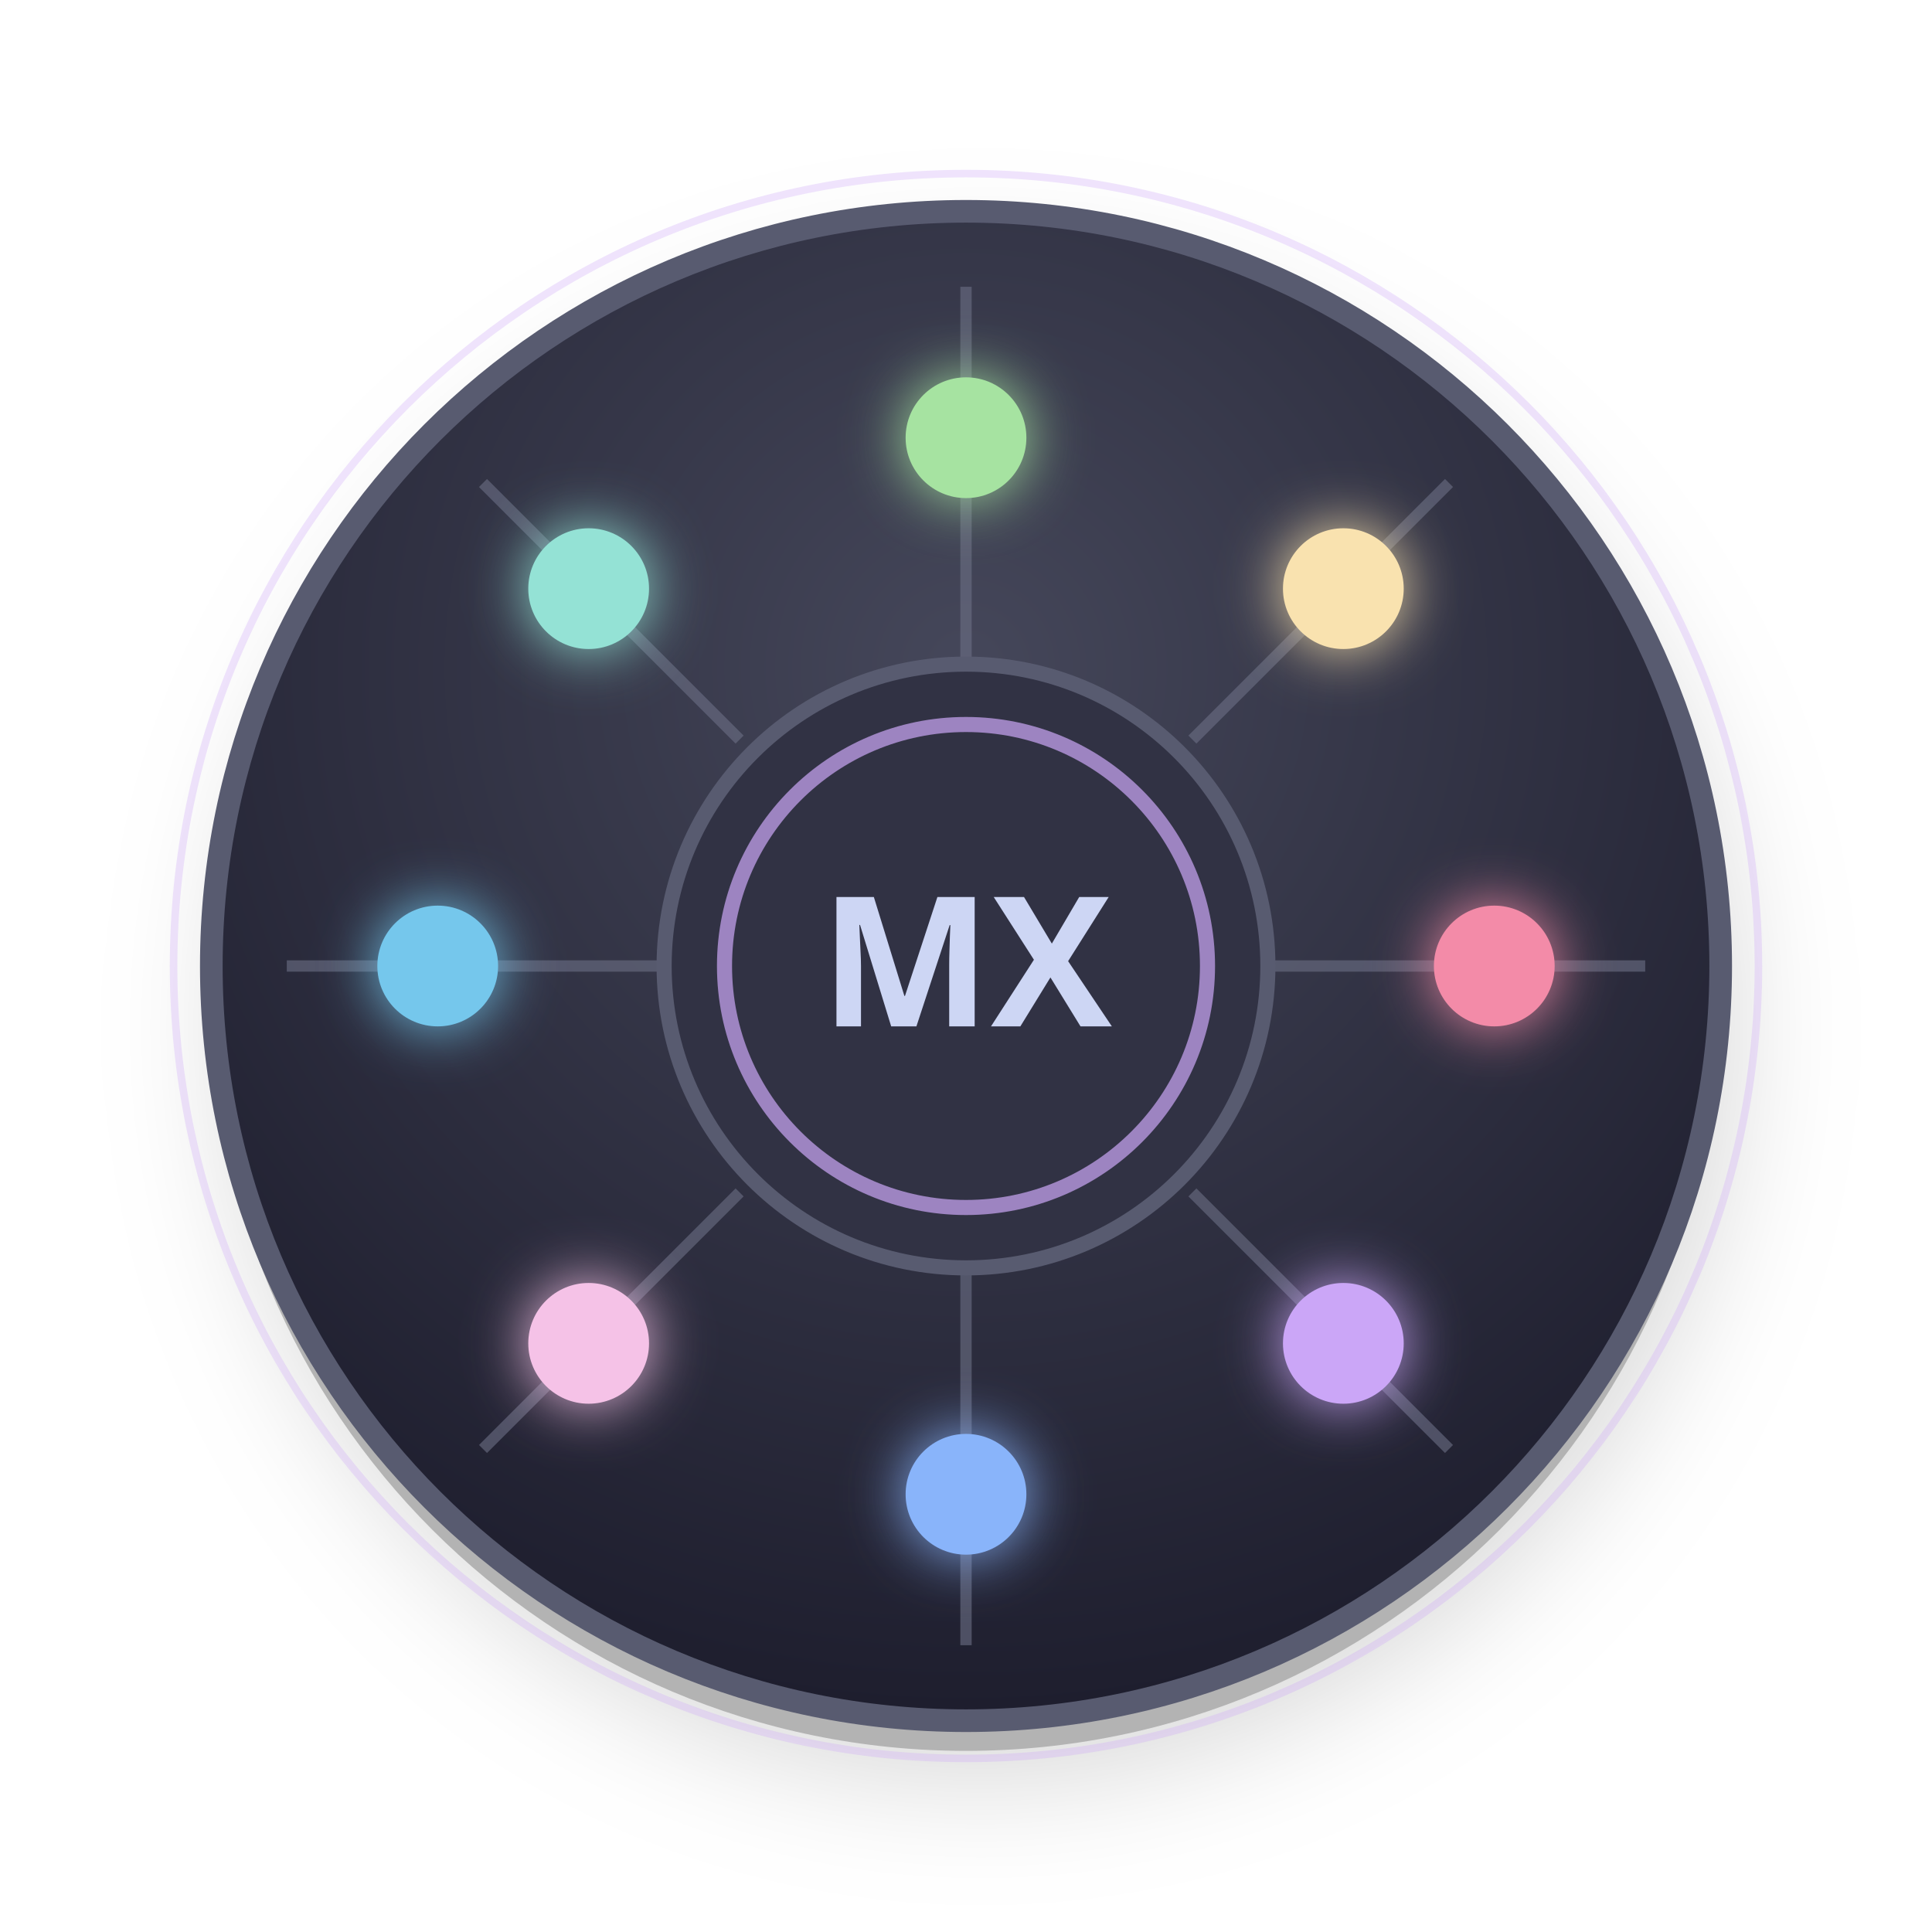
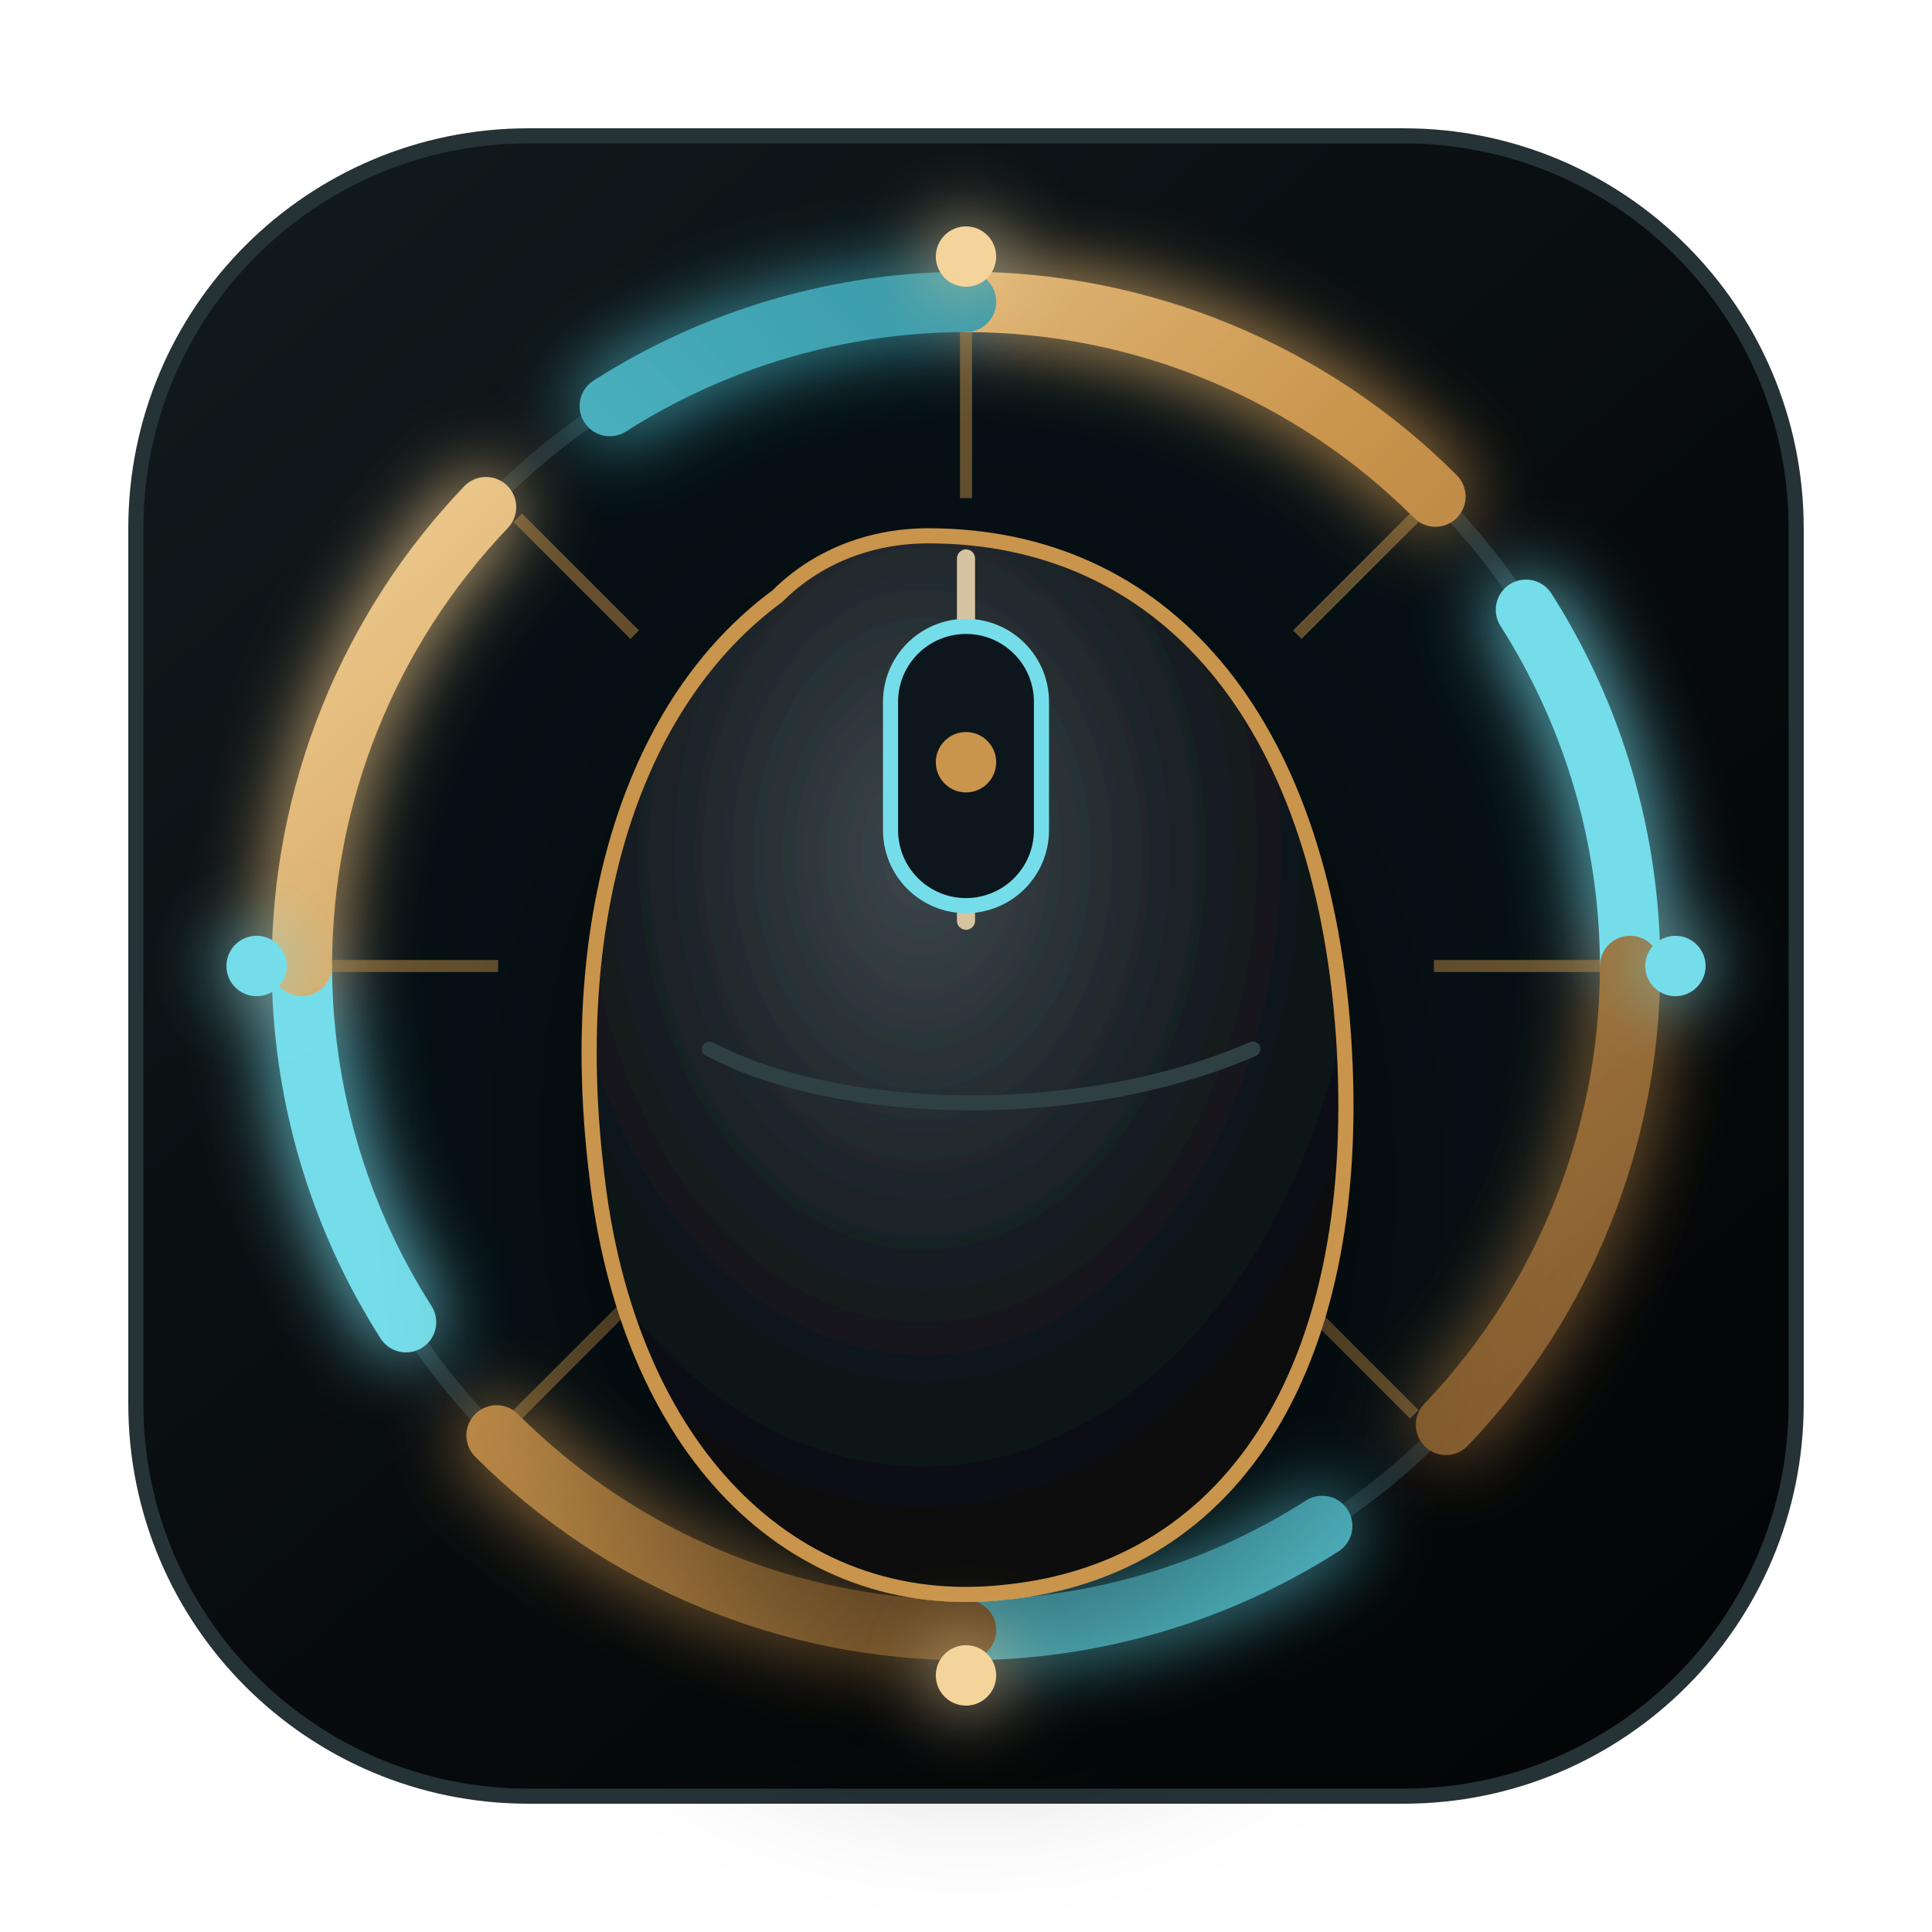
- <svg xmlns="http://www.w3.org/2000/svg" width="256" height="256" viewBox="0 0 256 256">
+ <svg xmlns="http://www.w3.org/2000/svg" width="256" height="256" viewBox="0 0 256 256" role="img" aria-label="JuhRadial MX logo">
  <defs>
-     <radialGradient id="bgGrad" cx="50%" cy="30%" r="70%">
-       <stop offset="0%" stop-color="#45475a" />
-       <stop offset="100%" stop-color="#1e1e2e" />
+     <linearGradient id="panel" x1="38" y1="24" x2="218" y2="232" gradientUnits="userSpaceOnUse">
+       <stop offset="0" stop-color="#11191c" />
+       <stop offset="0.56" stop-color="#070b0d" />
+       <stop offset="1" stop-color="#030506" />
+     </linearGradient>
+     <linearGradient id="brass" x1="54" y1="42" x2="207" y2="211" gradientUnits="userSpaceOnUse">
+       <stop offset="0" stop-color="#f4d49b" />
+       <stop offset="0.42" stop-color="#c9944c" />
+       <stop offset="1" stop-color="#7a552b" />
+     </linearGradient>
+     <linearGradient id="cyan" x1="53" y1="203" x2="212" y2="55" gradientUnits="userSpaceOnUse">
+       <stop offset="0" stop-color="#6de5f2" />
+       <stop offset="1" stop-color="#2b8392" />
+     </linearGradient>
+     <radialGradient id="mouse" cx="44%" cy="30%" r="76%">
+       <stop offset="0" stop-color="#3d474c" />
+       <stop offset="0.55" stop-color="#141b1f" />
+       <stop offset="1" stop-color="#050708" />
    </radialGradient>
-     <filter id="glow" x="-50%" y="-50%" width="200%" height="200%">
-       <feGaussianBlur stdDeviation="4" result="blur" />
+     <filter id="softGlow" x="-40%" y="-40%" width="180%" height="180%">
+       <feGaussianBlur stdDeviation="5" result="blur" />
      <feMerge>
        <feMergeNode in="blur" />
        <feMergeNode in="SourceGraphic" />
      </feMerge>
    </filter>
-     <filter id="shadow" x="-20%" y="-20%" width="140%" height="140%">
-       <feDropShadow dx="2" dy="4" stdDeviation="8" flood-color="#000" flood-opacity="0.5" />
+     <filter id="shadow" x="-30%" y="-30%" width="160%" height="160%">
+       <feDropShadow dx="0" dy="12" stdDeviation="14" flood-color="#000000" flood-opacity="0.48" />
    </filter>
  </defs>
-   <circle cx="128" cy="132" r="100" fill="#000" opacity="0.3" filter="url(#shadow)" />
-   <circle cx="128" cy="128" r="100" fill="url(#bgGrad)" stroke="#585b70" stroke-width="3" />
-   <g stroke="#6c7086" stroke-width="1.5" opacity="0.6">
-     <line x1="128" y1="38" x2="128" y2="88" />
-     <line x1="128" y1="168" x2="128" y2="218" />
-     <line x1="38" y1="128" x2="88" y2="128" />
-     <line x1="168" y1="128" x2="218" y2="128" />
-     <line x1="64" y1="64" x2="98" y2="98" />
-     <line x1="158" y1="158" x2="192" y2="192" />
-     <line x1="192" y1="64" x2="158" y2="98" />
-     <line x1="64" y1="192" x2="98" y2="158" />
+   <rect x="18" y="18" width="220" height="220" rx="52" fill="url(#panel)" stroke="#253236" stroke-width="2" />
+   <circle cx="128" cy="128" r="88" fill="#061014" stroke="#1c2b2f" stroke-width="2" />
+   <g fill="none" stroke-linecap="round" filter="url(#softGlow)">
+     <path d="M128 40a88 88 0 0 1 62.2 25.8" stroke="url(#brass)" stroke-width="8" />
+     <path d="M202.2 80.8A88 88 0 0 1 216 128" stroke="#74ddea" stroke-width="8" />
+     <path d="M216 128a88 88 0 0 1-24.4 60.8" stroke="url(#brass)" stroke-width="8" />
+     <path d="M175.2 202.2A88 88 0 0 1 128 216" stroke="url(#cyan)" stroke-width="8" />
+     <path d="M128 216a88 88 0 0 1-62.2-25.8" stroke="url(#brass)" stroke-width="8" />
+     <path d="M53.8 175.2A88 88 0 0 1 40 128" stroke="#74ddea" stroke-width="8" />
+     <path d="M40 128a88 88 0 0 1 24.4-60.8" stroke="url(#brass)" stroke-width="8" />
+     <path d="M80.8 53.8A88 88 0 0 1 128 40" stroke="url(#cyan)" stroke-width="8" />
  </g>
-   <circle cx="128" cy="128" r="40" fill="#313244" stroke="#585b70" stroke-width="2" />
-   <circle cx="128" cy="128" r="32" fill="none" stroke="#cba6f7" stroke-width="2" opacity="0.7" />
-   <text x="128" y="136" font-family="sans-serif" font-size="24" font-weight="bold" fill="#cdd6f4" text-anchor="middle">MX</text>
-   <g filter="url(#glow)">
-     <circle cx="128" cy="58" r="8" fill="#a6e3a1" />
-     <circle cx="178" cy="78" r="8" fill="#f9e2af" />
-     <circle cx="198" cy="128" r="8" fill="#f38ba8" />
-     <circle cx="178" cy="178" r="8" fill="#cba6f7" />
-     <circle cx="128" cy="198" r="8" fill="#89b4fa" />
-     <circle cx="78" cy="178" r="8" fill="#f5c2e7" />
-     <circle cx="58" cy="128" r="8" fill="#74c7ec" />
-     <circle cx="78" cy="78" r="8" fill="#94e2d5" />
+   <g stroke="#a87f43" stroke-width="1.6" opacity="0.58">
+     <line x1="128" y1="44" x2="128" y2="66" />
+     <line x1="128" y1="190" x2="128" y2="212" />
+     <line x1="44" y1="128" x2="66" y2="128" />
+     <line x1="190" y1="128" x2="212" y2="128" />
+     <line x1="68.6" y1="68.6" x2="84.1" y2="84.1" />
+     <line x1="171.9" y1="171.9" x2="187.4" y2="187.4" />
+     <line x1="187.4" y1="68.6" x2="171.9" y2="84.1" />
+     <line x1="68.6" y1="187.4" x2="84.1" y2="171.9" />
  </g>
-   <circle cx="128" cy="128" r="105" fill="none" stroke="#cba6f7" stroke-width="1" opacity="0.3" />
+   <g filter="url(#shadow)">
+     <path d="M103 79c-19 14-28 42-24 76 4 37 26 59 54 56 31-3 48-31 45-74-3-42-24-66-55-66-8 0-15 3-20 8z" fill="url(#mouse)" stroke="#c9944c" stroke-width="2" />
+     <path d="M128 74v48" stroke="#d6c4a0" stroke-width="2.4" stroke-linecap="round" />
+     <rect x="118" y="83" width="20" height="37" rx="10" fill="#10171a" stroke="#74ddea" stroke-width="2" />
+     <path d="M94 139c17 9 49 10 72 0" fill="none" stroke="#2f3f43" stroke-width="2" stroke-linecap="round" />
+     <circle cx="128" cy="101" r="4" fill="#c9944c" />
+   </g>
+   <g filter="url(#softGlow)">
+     <circle cx="128" cy="34" r="4" fill="#f4d49b" />
+     <circle cx="222" cy="128" r="4" fill="#74ddea" />
+     <circle cx="128" cy="222" r="4" fill="#f4d49b" />
+     <circle cx="34" cy="128" r="4" fill="#74ddea" />
+   </g>
</svg>
